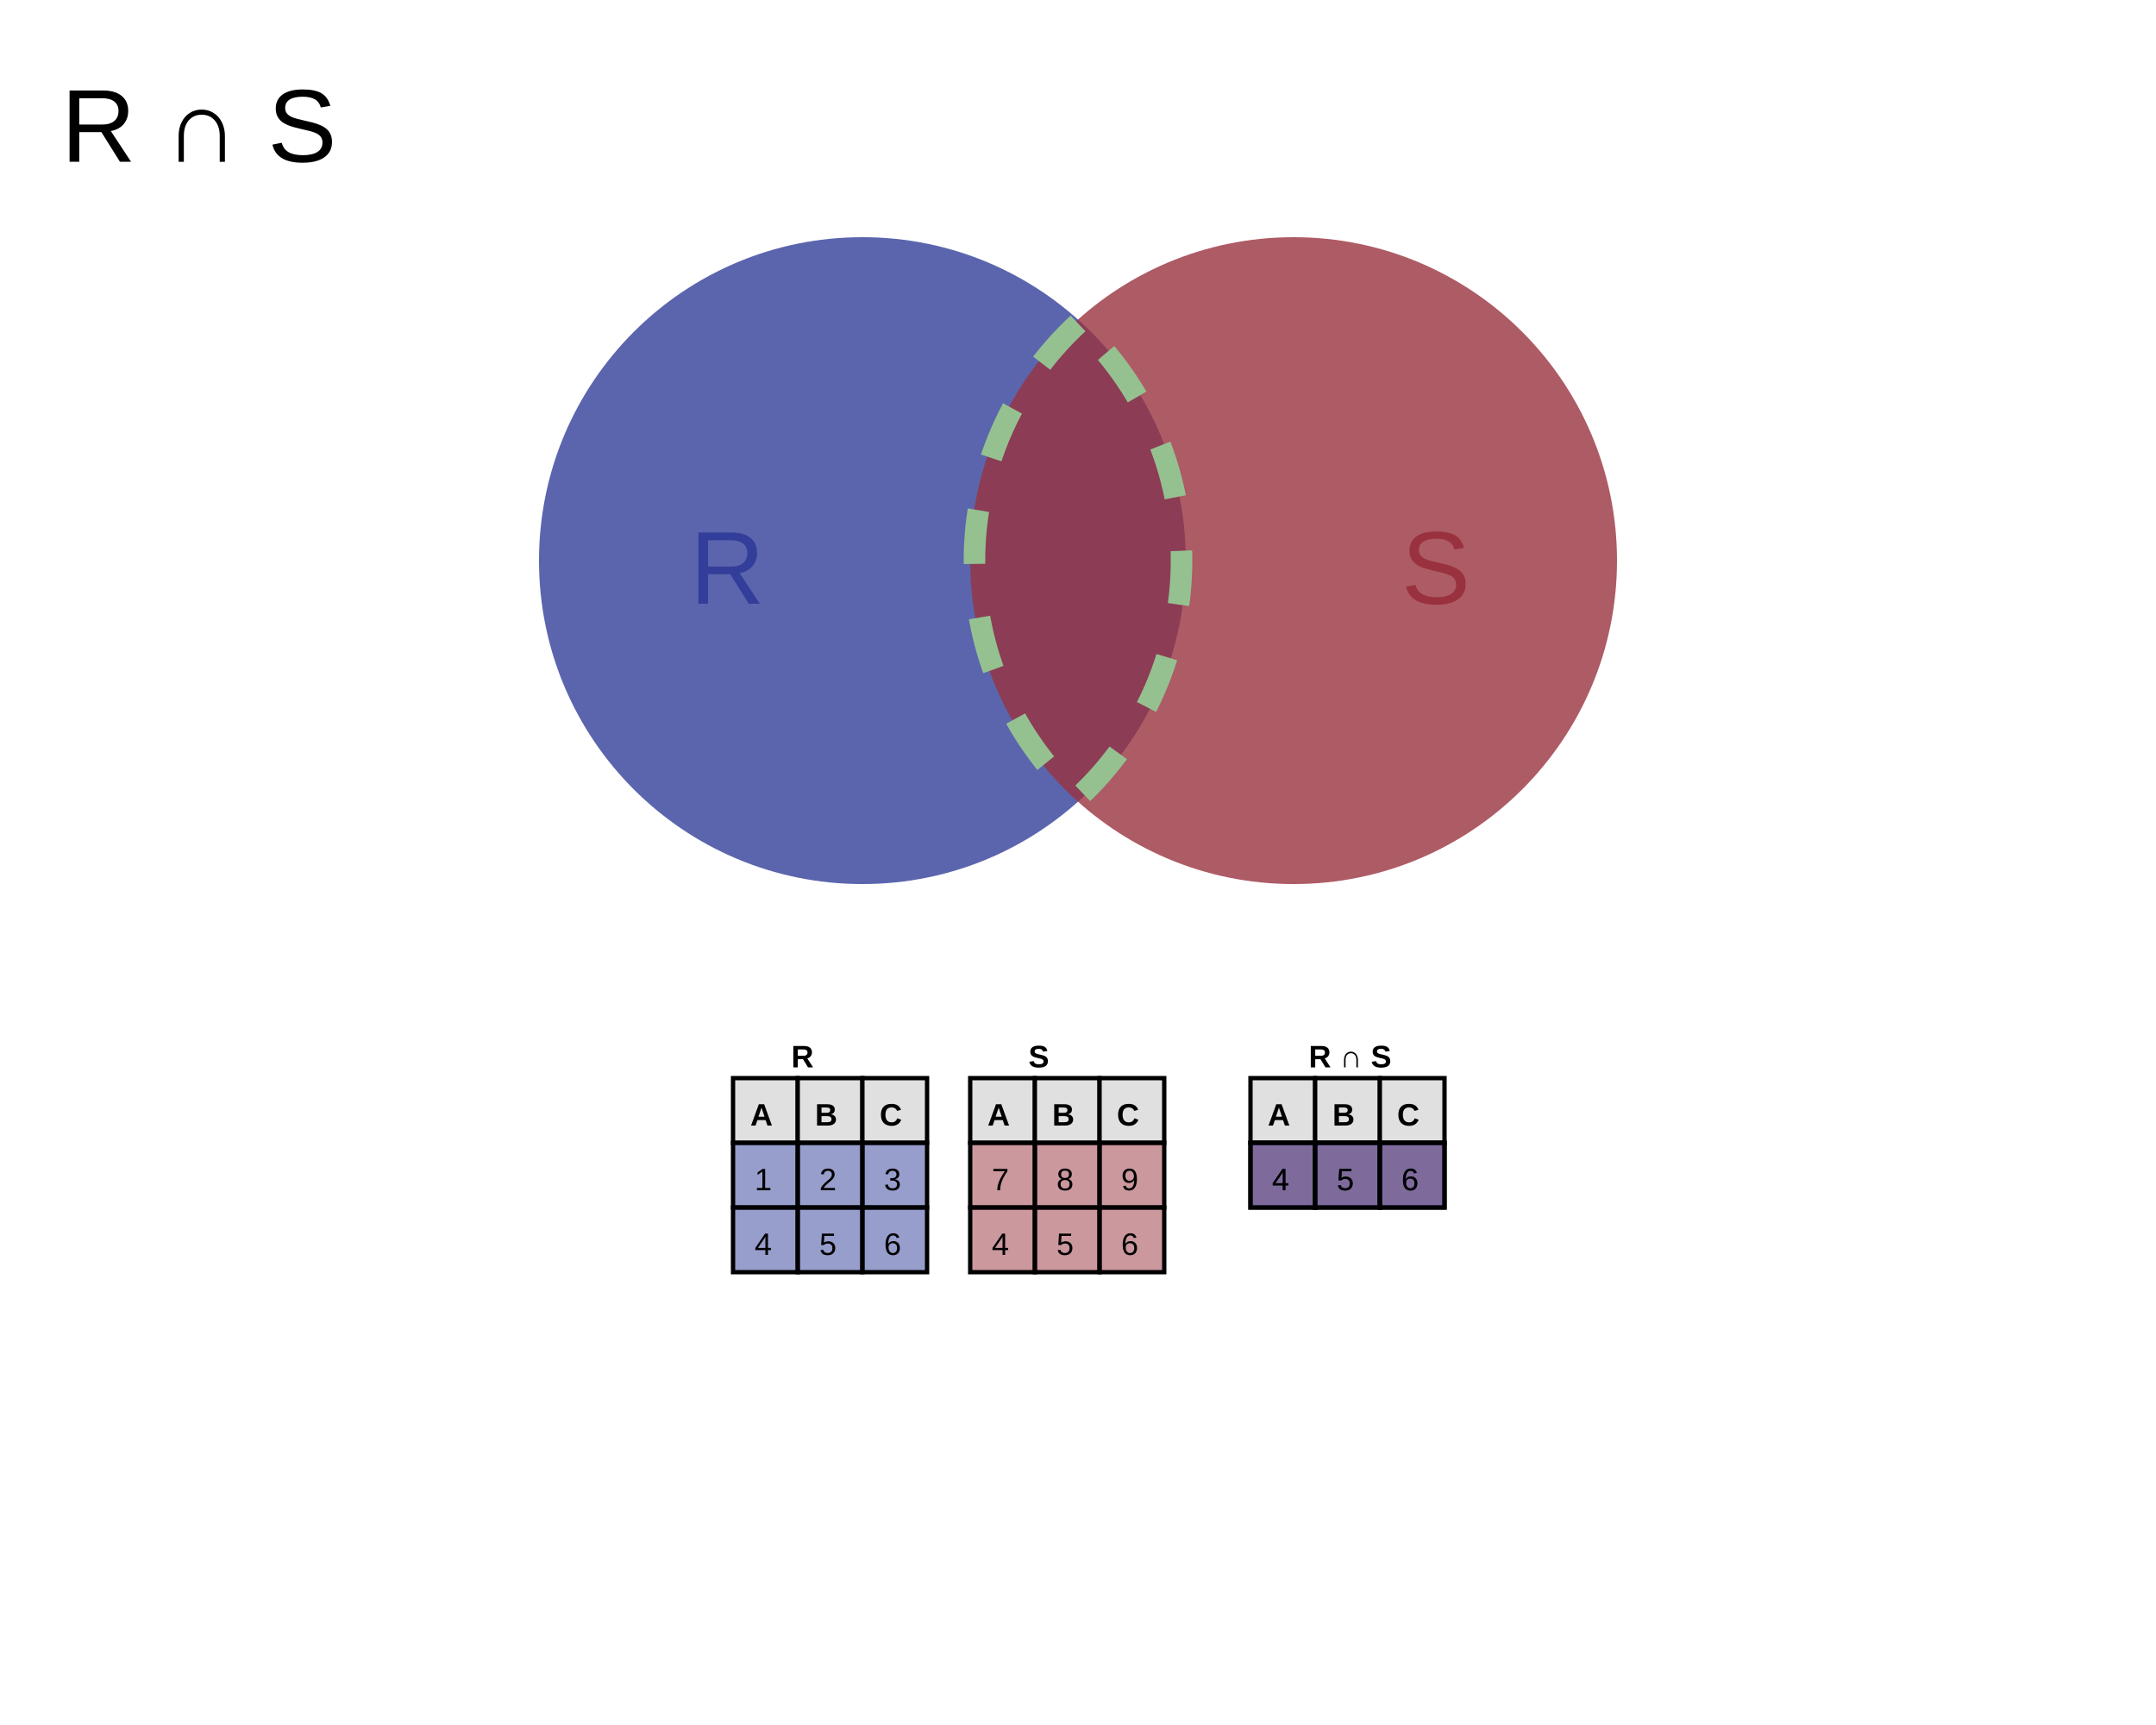
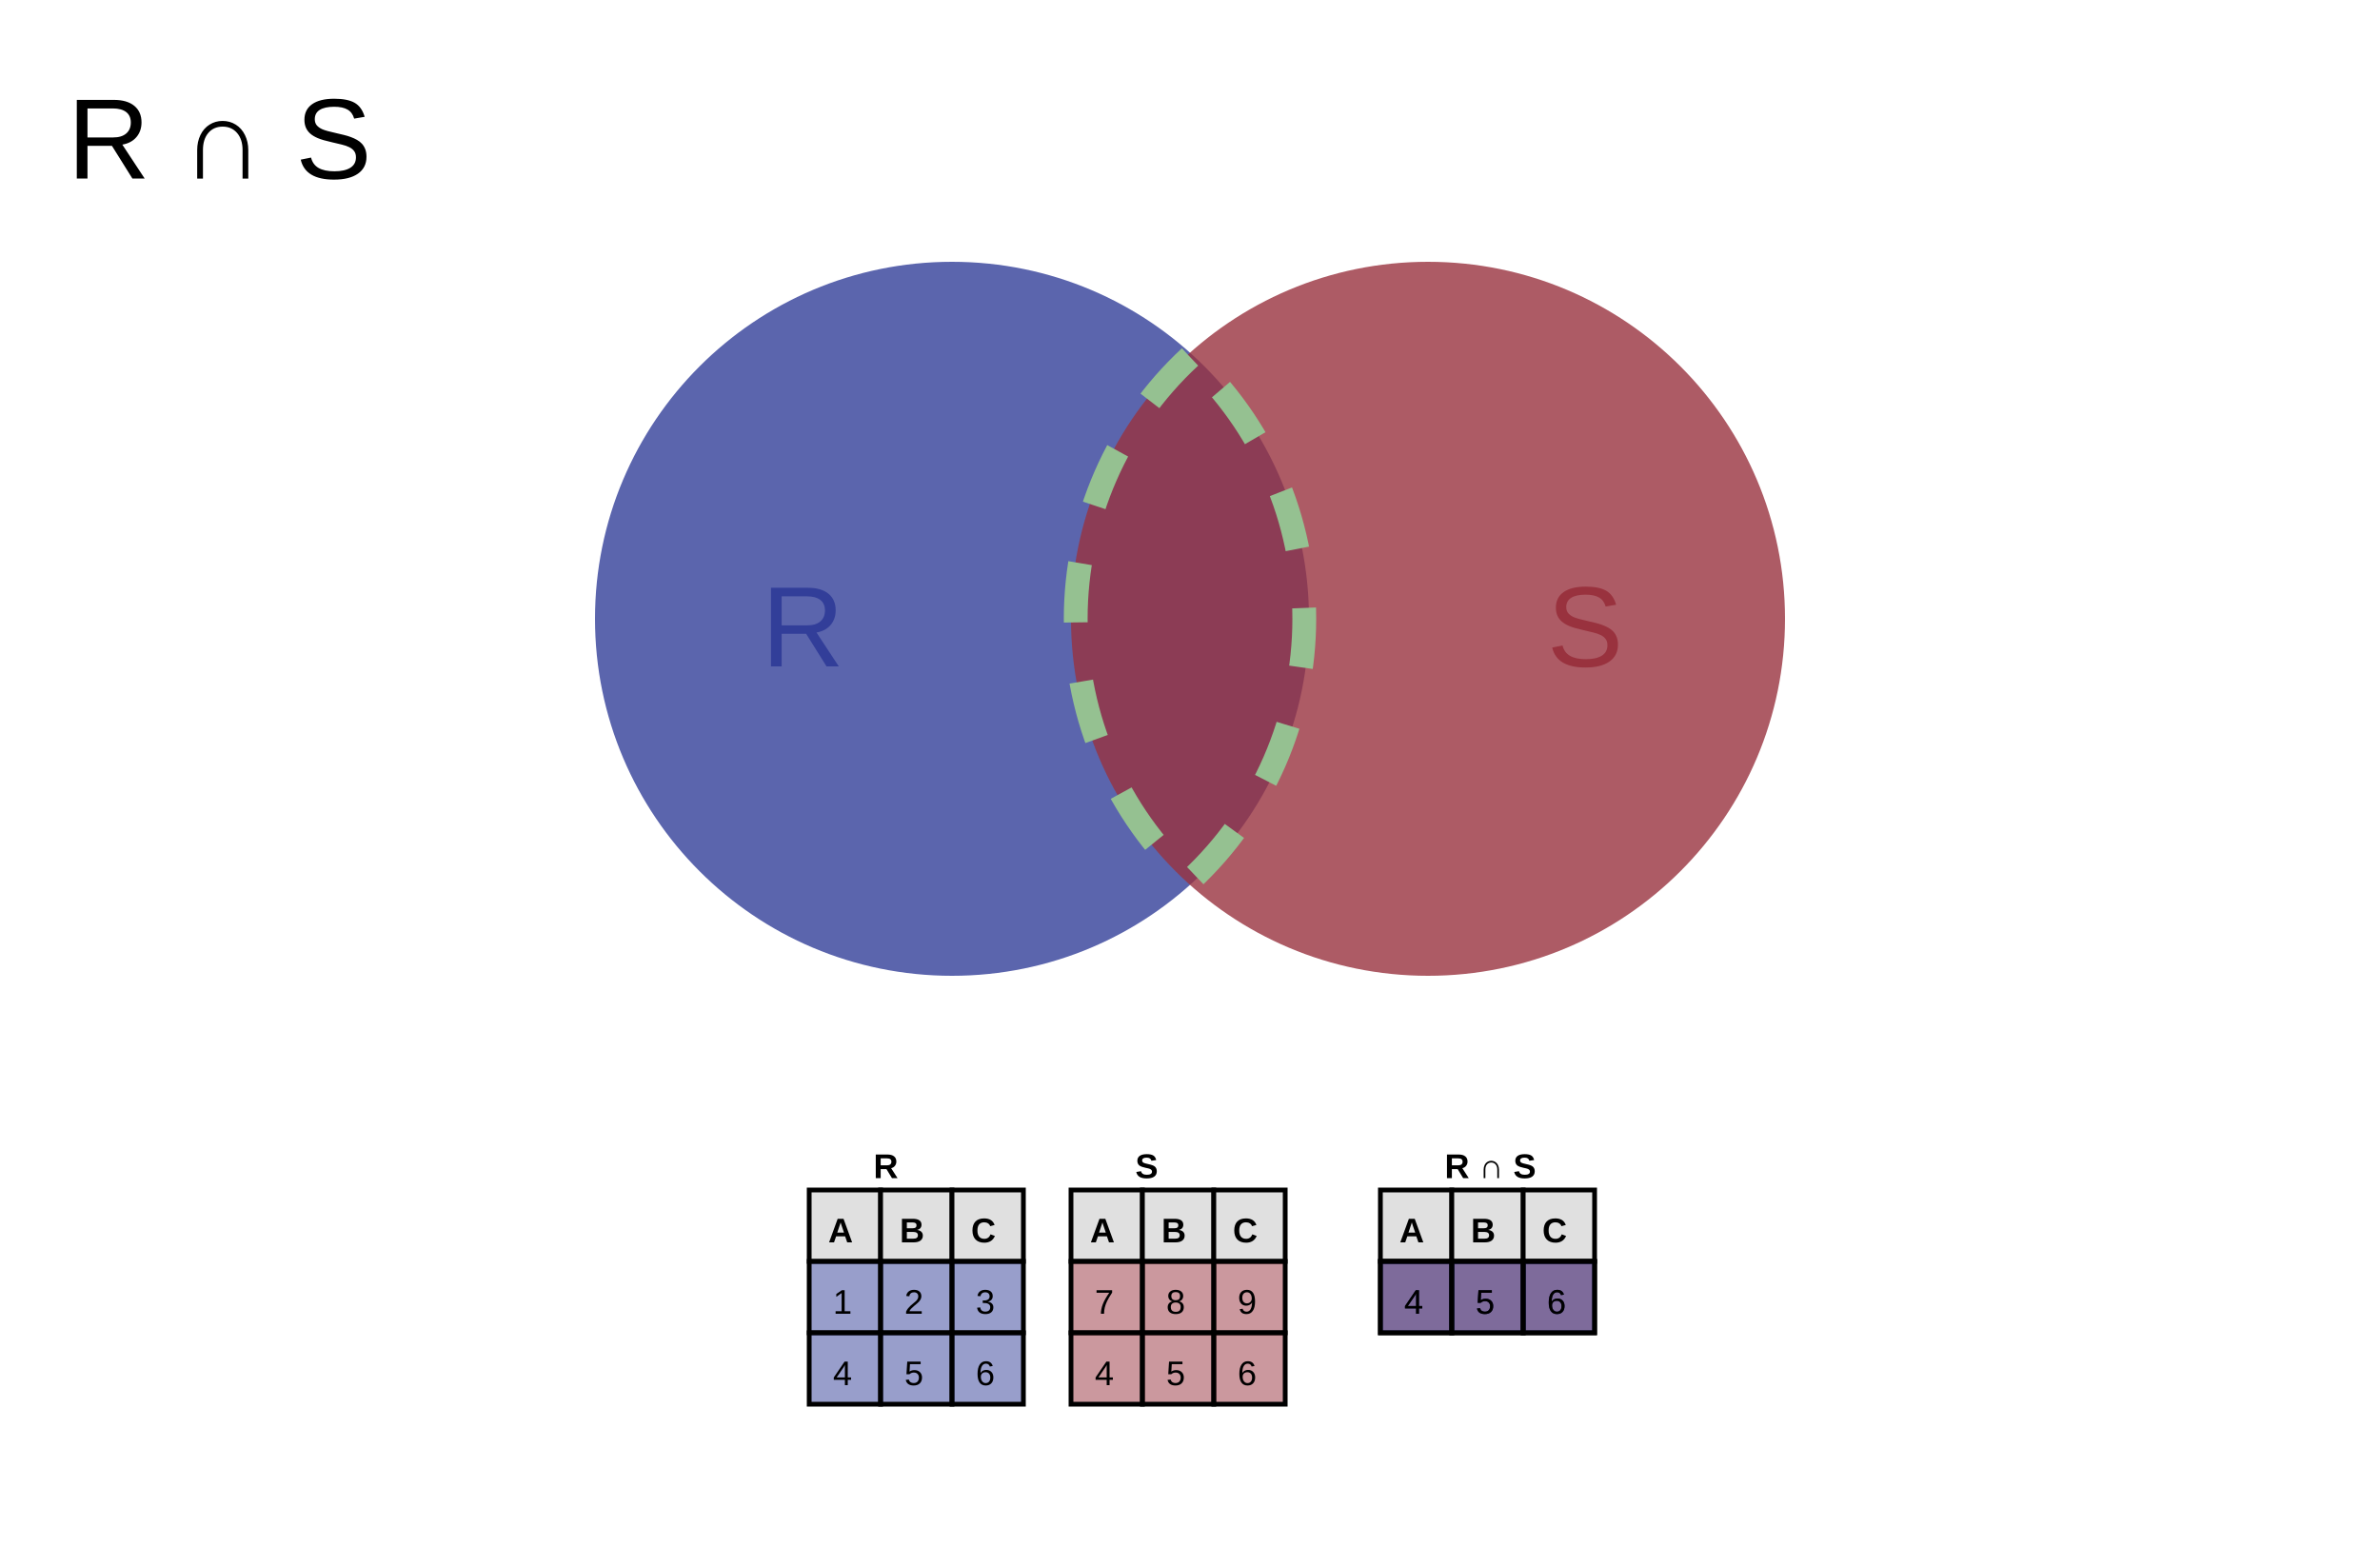
- <svg xmlns="http://www.w3.org/2000/svg" xmlns:xlink="http://www.w3.org/1999/xlink" version="1.1" id="Layer_1" x="0px" y="0px" width="1000px" height="800px" xml:space="preserve">
+ <svg xmlns="http://www.w3.org/2000/svg" xmlns:xlink="http://www.w3.org/1999/xlink" version="1.1" id="Layer_1" x="0px" y="0px" width="1000px" height="650px" xml:space="preserve">
  <defs>
    <rect id="cr" width="30" height="30" x="0" class="cellR" />
    <rect id="cs" width="30" height="30" x="0" class="cellS" />
    <rect id="h" width="30" height="30" x="0" class="head" />
    <style type="text/css">
      
        .cellR{stroke:black;fill:rgba(50, 62, 153, 0.5);stroke-width:2px;}
        .cellS{stroke:black;fill:rgba(153, 50, 62, 0.5);stroke-width:2px;}
        .head{stroke:black;fill:#e0e0e0;stroke-width:2px;opacity:1;}
        .text{font-family: Arial, 'Helvetica Neue', Helvetica, sans-serif; font-size: 1.2em;font-weight:bold;}
      
   </style>
  </defs>
  <circle cx="400" cy="260" fill="#323E99" opacity="0.8" stroke-width="5" r="150">
</circle>
  <text x="320" y="280" style="font-family: Arial, 'Helvetica Neue', Helvetica, sans-serif; font-size: 4em; text-align: center;fill:#323E99;">R</text>
  <circle cx="600" cy="260" fill="#99323e" opacity="0.8" stroke-width="5" r="150">
</circle>
  <text x="650" y="280" style="font-family: Arial, 'Helvetica Neue', Helvetica, sans-serif; font-size: 4em; text-align: center;fill:#99323e;">S</text>
  <path d="M 500,150 A 150 150 0 0 0 500,370 A 150 150 0 0 0 500,150" fill="none" stroke="#95C191" stroke-dasharray="25" stroke-dashoffset="0" stroke-width="10">
    <animate attributeName="stroke-dashoffset" from="0" to="100" dur="4s" repeatCount="indefinite" />
  </path>
  <text x="15" y="75" style="font-family: Arial, 'Helvetica Neue', Helvetica, sans-serif; font-size: 4em; text-align: center;">
R ∩ S
</text>
  <g transform="translate(340,500)">
    <g transform="translate(0,0)">
      <text width="30" heigth="30" transform="translate(15, -5)" class="text">
  R
  </text>
      <g transform="translate( 0,  0)">
        <use xlink:href="#h" />
        <text width="30" heigth="30" transform="translate(8, 22)" class="text">A</text>
      </g>
      <g transform="translate(30,  0)">
        <use xlink:href="#h" />
        <text width="30" heigth="30" transform="translate(8, 22)" class="text">B</text>
      </g>
      <g transform="translate(60,  0)">
        <use xlink:href="#h" />
        <text width="30" heigth="30" transform="translate(8, 22)" class="text">C</text>
      </g>
      <g transform="translate( 0, 30)">
        <use xlink:href="#cr" />
        <text width="30" heigth="30" transform="translate(10, 22)" class="text" style="font-weight:normal;">1</text>
      </g>
      <g transform="translate(30, 30)">
        <use xlink:href="#cr" />
        <text width="30" heigth="30" transform="translate(10, 22)" class="text" style="font-weight:normal;">2</text>
      </g>
      <g transform="translate(60, 30)">
        <use xlink:href="#cr" />
        <text width="30" heigth="30" transform="translate(10, 22)" class="text" style="font-weight:normal;">3</text>
      </g>
      <g transform="translate(0, 60)">
        <use xlink:href="#cr" />
        <text width="30" heigth="30" transform="translate(10, 22)" class="text" style="font-weight:normal;">4</text>
      </g>
      <g transform="translate(30, 60)">
        <use xlink:href="#cr" />
        <text width="30" heigth="30" transform="translate(10, 22)" class="text" style="font-weight:normal;">5</text>
      </g>
      <g transform="translate(60, 60)">
        <use xlink:href="#cr" />
        <text width="30" heigth="30" transform="translate(10, 22)" class="text" style="font-weight:normal;">6</text>
      </g>
    </g>
    <g transform="translate(110,0)">
      <text width="30" heigth="30" transform="translate(15, -5)" class="text">
  S
  </text>
      <g transform="translate( 0,  0)">
        <use xlink:href="#h" />
        <text width="30" heigth="30" transform="translate(8, 22)" class="text">A</text>
      </g>
      <g transform="translate(30,  0)">
        <use xlink:href="#h" />
        <text width="30" heigth="30" transform="translate(8, 22)" class="text">B</text>
      </g>
      <g transform="translate(60,  0)">
        <use xlink:href="#h" />
        <text width="30" heigth="30" transform="translate(8, 22)" class="text">C</text>
      </g>
      <g transform="translate( 0, 30)">
        <use xlink:href="#cs" />
        <text width="30" heigth="30" transform="translate(10, 22)" class="text" style="font-weight:normal;">7</text>
      </g>
      <g transform="translate(30, 30)">
        <use xlink:href="#cs" />
        <text width="30" heigth="30" transform="translate(10, 22)" class="text" style="font-weight:normal;">8</text>
      </g>
      <g transform="translate(60, 30)">
        <use xlink:href="#cs" />
        <text width="30" heigth="30" transform="translate(10, 22)" class="text" style="font-weight:normal;">9</text>
      </g>
      <g transform="translate(0, 60)">
        <use xlink:href="#cs" />
        <text width="30" heigth="30" transform="translate(10, 22)" class="text" style="font-weight:normal;">4</text>
      </g>
      <g transform="translate(30, 60)">
        <use xlink:href="#cs" />
        <text width="30" heigth="30" transform="translate(10, 22)" class="text" style="font-weight:normal;">5</text>
      </g>
      <g transform="translate(60, 60)">
        <use xlink:href="#cs" />
        <text width="30" heigth="30" transform="translate(10, 22)" class="text" style="font-weight:normal;">6</text>
      </g>
    </g>
    <g transform="translate(240,0)">
      <text width="30" heigth="30" transform="translate(15, -5)" class="text">
  R ∩ S
  </text>
      <g transform="translate( 0,  0)">
        <use xlink:href="#h" />
        <text width="30" heigth="30" transform="translate(8, 22)" class="text">A</text>
      </g>
      <g transform="translate(30,  0)">
        <use xlink:href="#h" />
        <text width="30" heigth="30" transform="translate(8, 22)" class="text">B</text>
      </g>
      <g transform="translate(60,  0)">
        <use xlink:href="#h" />
        <text width="30" heigth="30" transform="translate(8, 22)" class="text">C</text>
      </g>
      <g transform="translate(0, 30)">
        <use xlink:href="#cs" />
        <text width="30" heigth="30" transform="translate(10, 22)" class="text" style="font-weight:normal;">4</text>
      </g>
      <g transform="translate(30, 30)">
        <use xlink:href="#cs" />
        <text width="30" heigth="30" transform="translate(10, 22)" class="text" style="font-weight:normal;">5</text>
      </g>
      <g transform="translate(60, 30)">
        <use xlink:href="#cs" />
        <text width="30" heigth="30" transform="translate(10, 22)" class="text" style="font-weight:normal;">6</text>
      </g>
      <g transform="translate(0, 30)">
        <use xlink:href="#cr" />
        <text width="30" heigth="30" transform="translate(10, 22)" class="text" style="font-weight:normal;">4</text>
      </g>
      <g transform="translate(30, 30)">
        <use xlink:href="#cr" />
        <text width="30" heigth="30" transform="translate(10, 22)" class="text" style="font-weight:normal;">5</text>
      </g>
      <g transform="translate(60, 30)">
        <use xlink:href="#cr" />
        <text width="30" heigth="30" transform="translate(10, 22)" class="text" style="font-weight:normal;">6</text>
      </g>
    </g>
  </g>
</svg>
